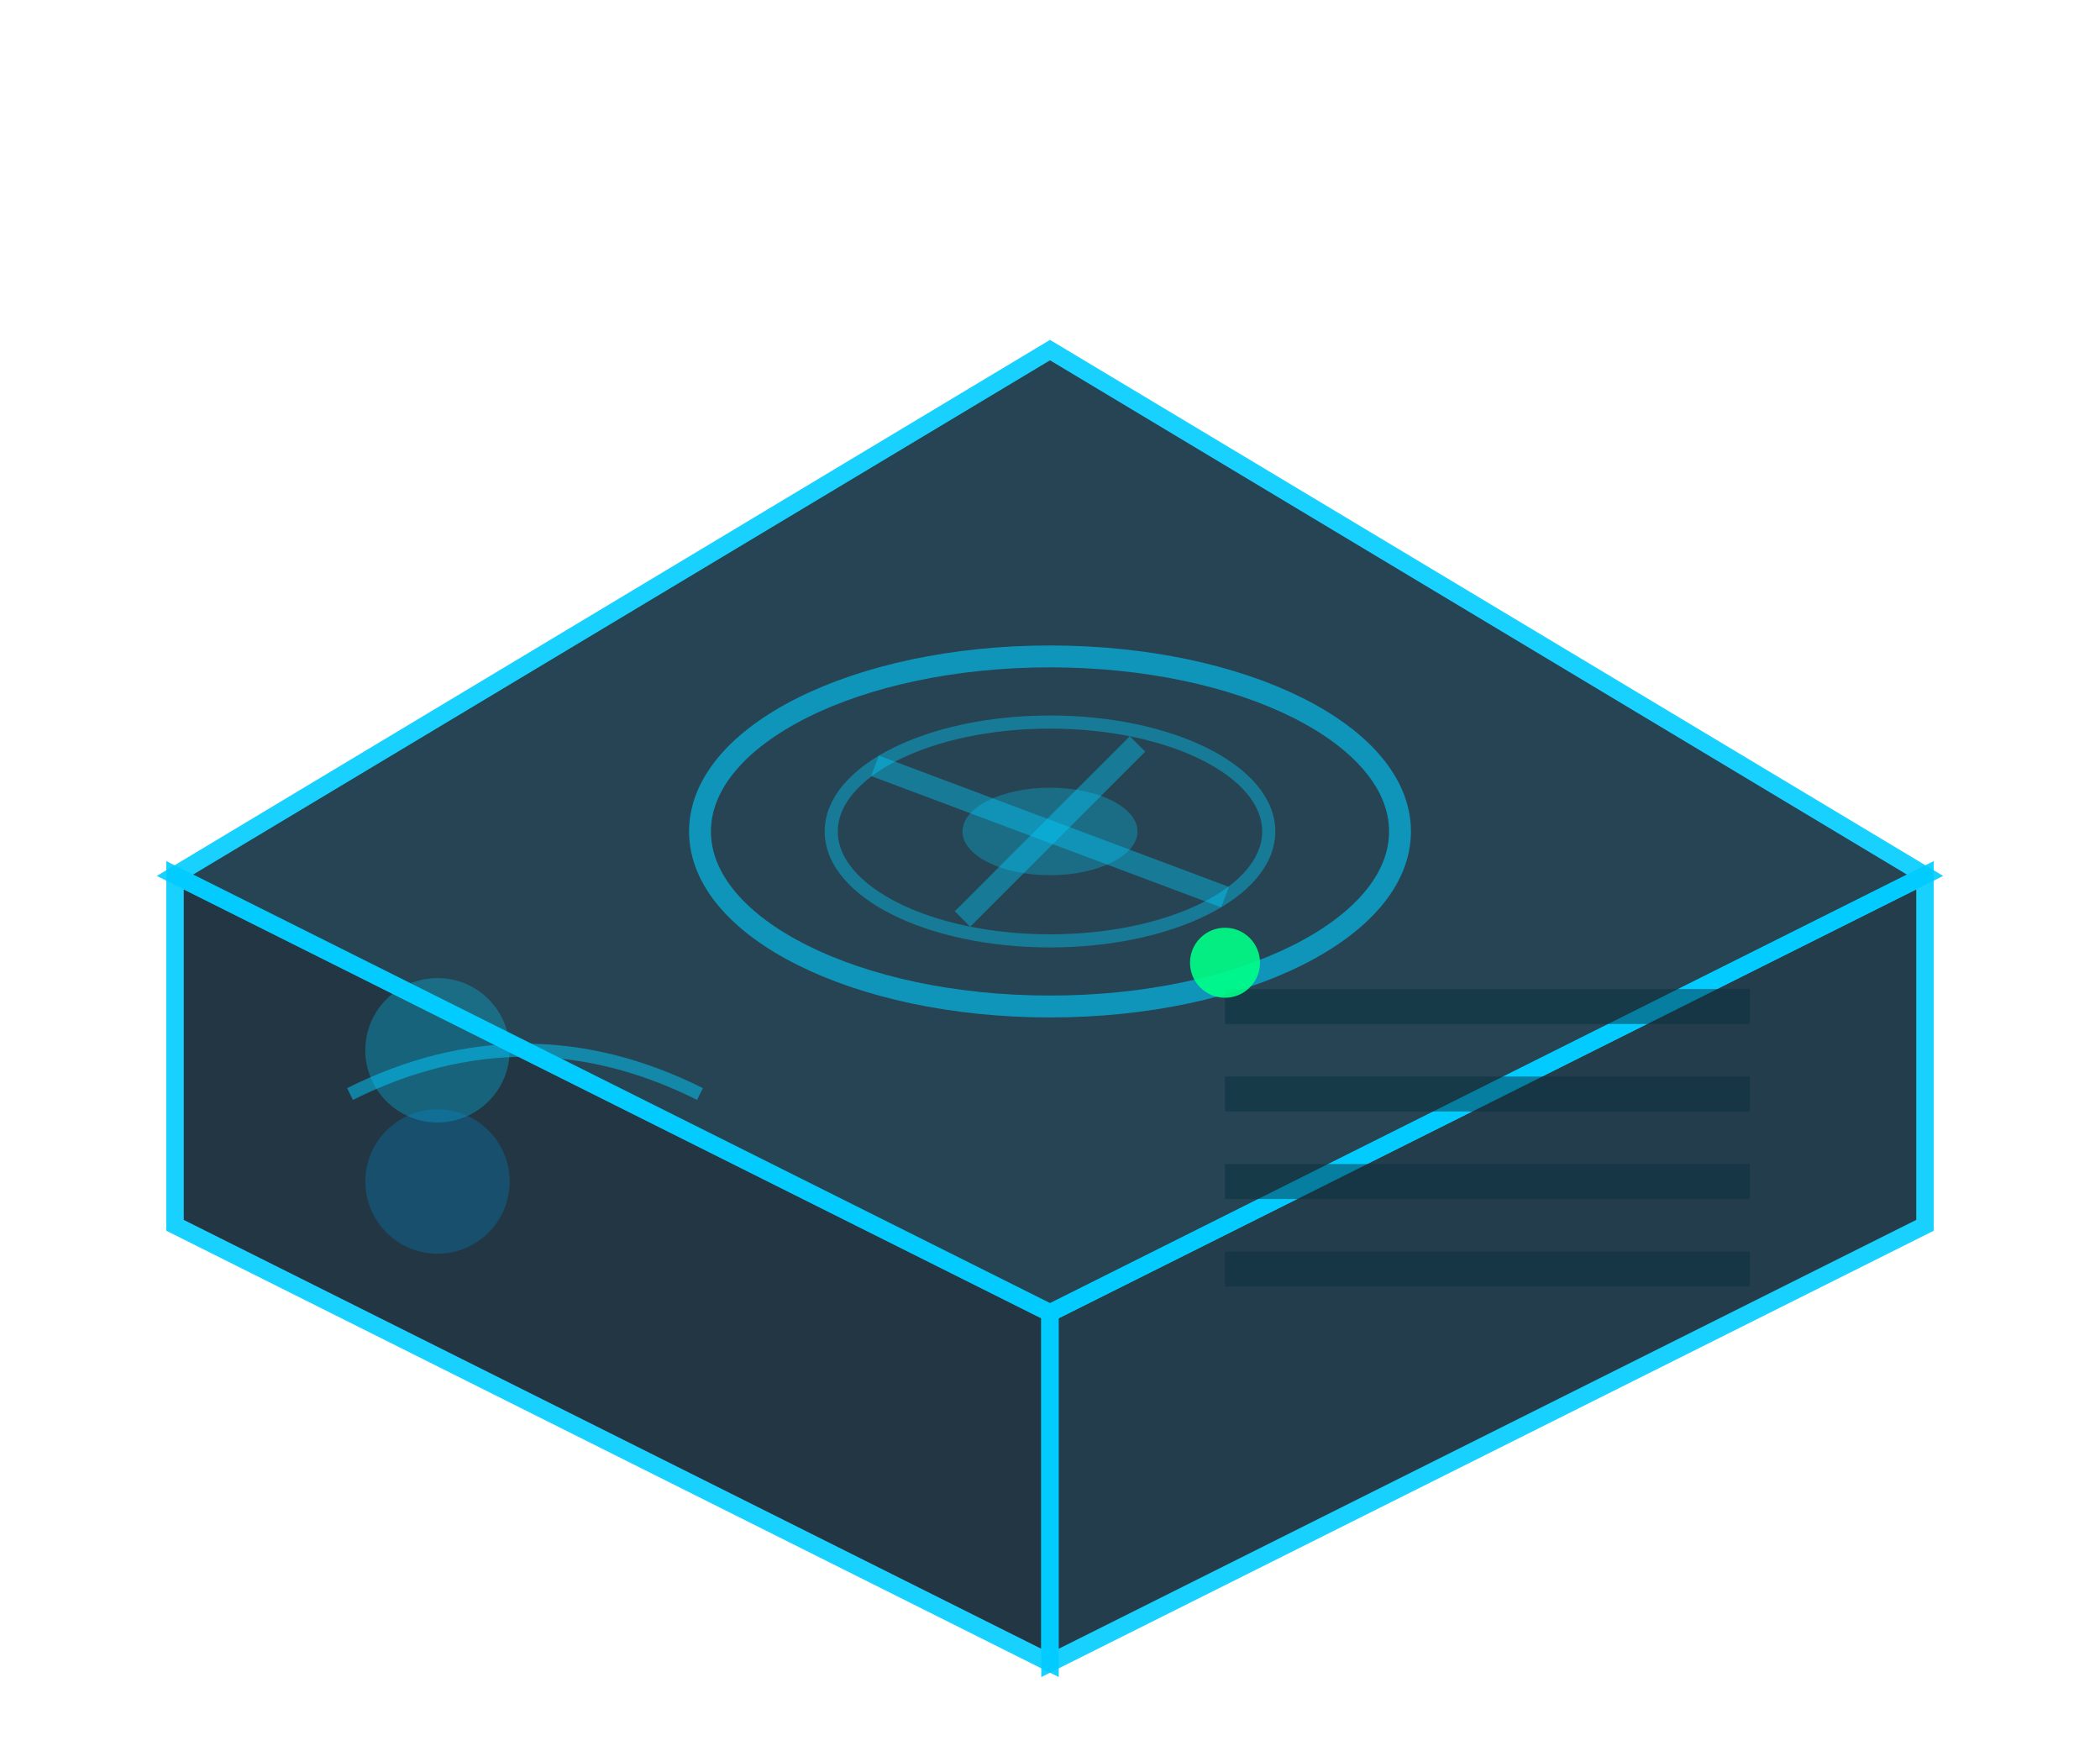
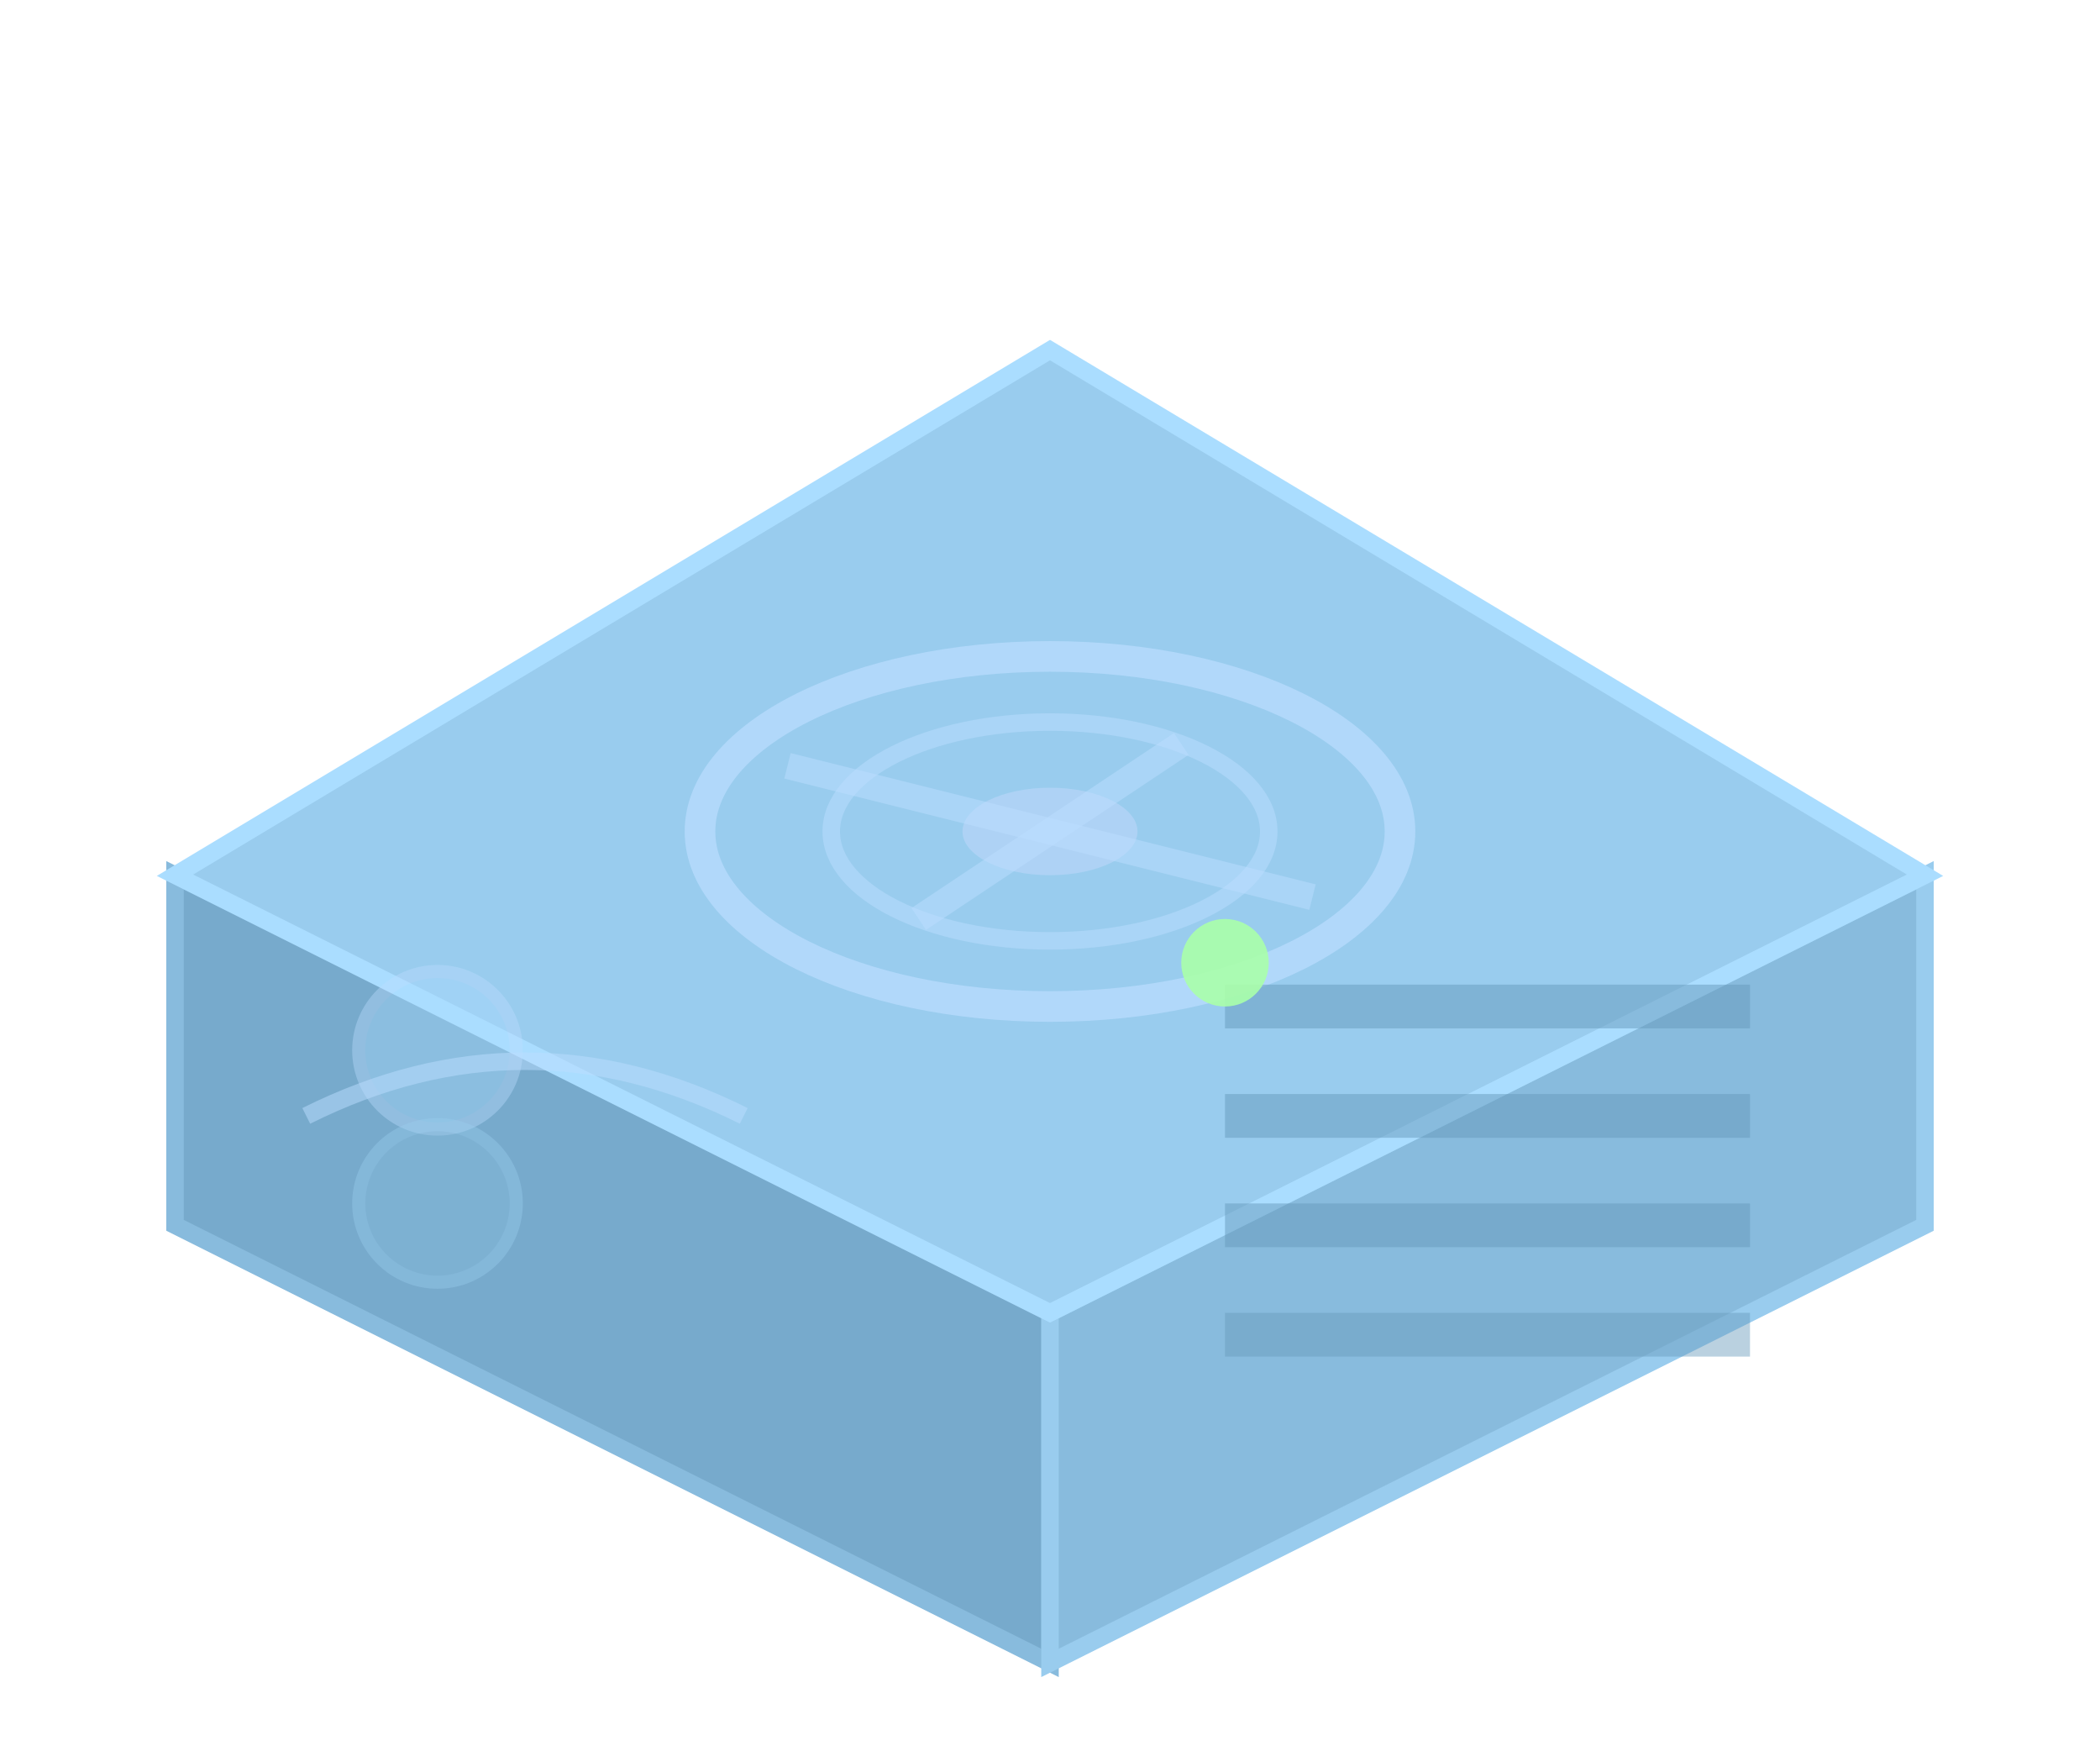
<svg xmlns="http://www.w3.org/2000/svg" width="48" height="40" viewBox="0 0 48 40">
-   <polygon points="4,20 24,30 24,38 4,28" fill="#0a2030" stroke="#00ccff" stroke-width="0.4" opacity="0.9" />
-   <polygon points="44,20 24,30 24,38 44,28" fill="#0c2838" stroke="#00ccff" stroke-width="0.4" opacity="0.9" />
-   <polygon points="24,8 44,20 24,30 4,20" fill="#0e3040" stroke="#00ccff" stroke-width="0.4" opacity="0.9" />
-   <ellipse cx="24" cy="19" rx="8" ry="4" fill="none" stroke="#00ccff" stroke-width="0.5" opacity="0.6" />
-   <ellipse cx="24" cy="19" rx="5" ry="2.5" fill="none" stroke="#00ccff" stroke-width="0.3" opacity="0.4" />
-   <ellipse cx="24" cy="19" rx="2" ry="1" fill="#00ccff" opacity="0.3" />
-   <line x1="20" y1="17.5" x2="28" y2="20.5" stroke="#00ccff" stroke-width="0.5" opacity="0.4" />
-   <line x1="22" y1="21" x2="26" y2="17" stroke="#00ccff" stroke-width="0.5" opacity="0.4" />
-   <line x1="28" y1="23" x2="40" y2="23" stroke="#083040" stroke-width="0.8" opacity="0.5" />
-   <line x1="28" y1="25" x2="40" y2="25" stroke="#083040" stroke-width="0.8" opacity="0.5" />
-   <line x1="28" y1="27" x2="40" y2="27" stroke="#083040" stroke-width="0.8" opacity="0.5" />
-   <line x1="28" y1="29" x2="40" y2="29" stroke="#083040" stroke-width="0.8" opacity="0.5" />
-   <circle cx="10" cy="24" r="1.5" fill="#00ccff" opacity="0.3" stroke="#00ccff" stroke-width="0.3" />
-   <circle cx="10" cy="27" r="1.5" fill="#0088cc" opacity="0.3" stroke="#0088cc" stroke-width="0.3" />
-   <circle cx="28" cy="22" r="0.8" fill="#00ff88" opacity="0.9" />
-   <path d="M8,25 Q12,23 16,25" fill="none" stroke="#00ccff" stroke-width="0.3" opacity="0.5" />
+   <polygon points="4,20 24,30 24,38 4,28" fill="#77aacc" stroke="#88bbdd" stroke-width="0.4" />
+   <polygon points="44,20 24,30 24,38 44,28" fill="#88bbdd" stroke="#99ccee" stroke-width="0.4" />
+   <polygon points="24,8 44,20 24,30 4,20" fill="#99ccee" stroke="#aaddff" stroke-width="0.4" />
+   <ellipse cx="24" cy="19" rx="8" ry="4" fill="none" stroke="#bbddff" stroke-width="0.7" opacity="0.7" />
+   <ellipse cx="24" cy="19" rx="5" ry="2.5" fill="none" stroke="#bbddff" stroke-width="0.4" opacity="0.5" />
+   <ellipse cx="24" cy="19" rx="2" ry="1" fill="#ccddff" opacity="0.4" />
+   <line x1="18" y1="17.5" x2="30" y2="20.5" stroke="#bbddff" stroke-width="0.6" opacity="0.5" />
+   <line x1="21" y1="21" x2="27" y2="17" stroke="#bbddff" stroke-width="0.6" opacity="0.5" />
+   <line x1="28" y1="23" x2="40" y2="23" stroke="#6699bb" stroke-width="1" opacity="0.5" />
+   <line x1="28" y1="25.5" x2="40" y2="25.5" stroke="#6699bb" stroke-width="1" opacity="0.5" />
+   <line x1="28" y1="28" x2="40" y2="28" stroke="#6699bb" stroke-width="1" opacity="0.5" />
+   <line x1="28" y1="30.5" x2="40" y2="30.5" stroke="#6699bb" stroke-width="1" opacity="0.45" />
+   <circle cx="10" cy="24" r="1.8" fill="#aaddff" opacity="0.4" stroke="#bbddff" stroke-width="0.3" />
+   <circle cx="10" cy="27.5" r="1.8" fill="#88bbdd" opacity="0.4" stroke="#99ccee" stroke-width="0.3" />
+   <circle cx="28" cy="22" r="1" fill="#aaffaa" opacity="0.9" />
+   <path d="M7,25.5 Q12,23 17,25.5" fill="none" stroke="#bbddff" stroke-width="0.4" opacity="0.5" />
</svg>
